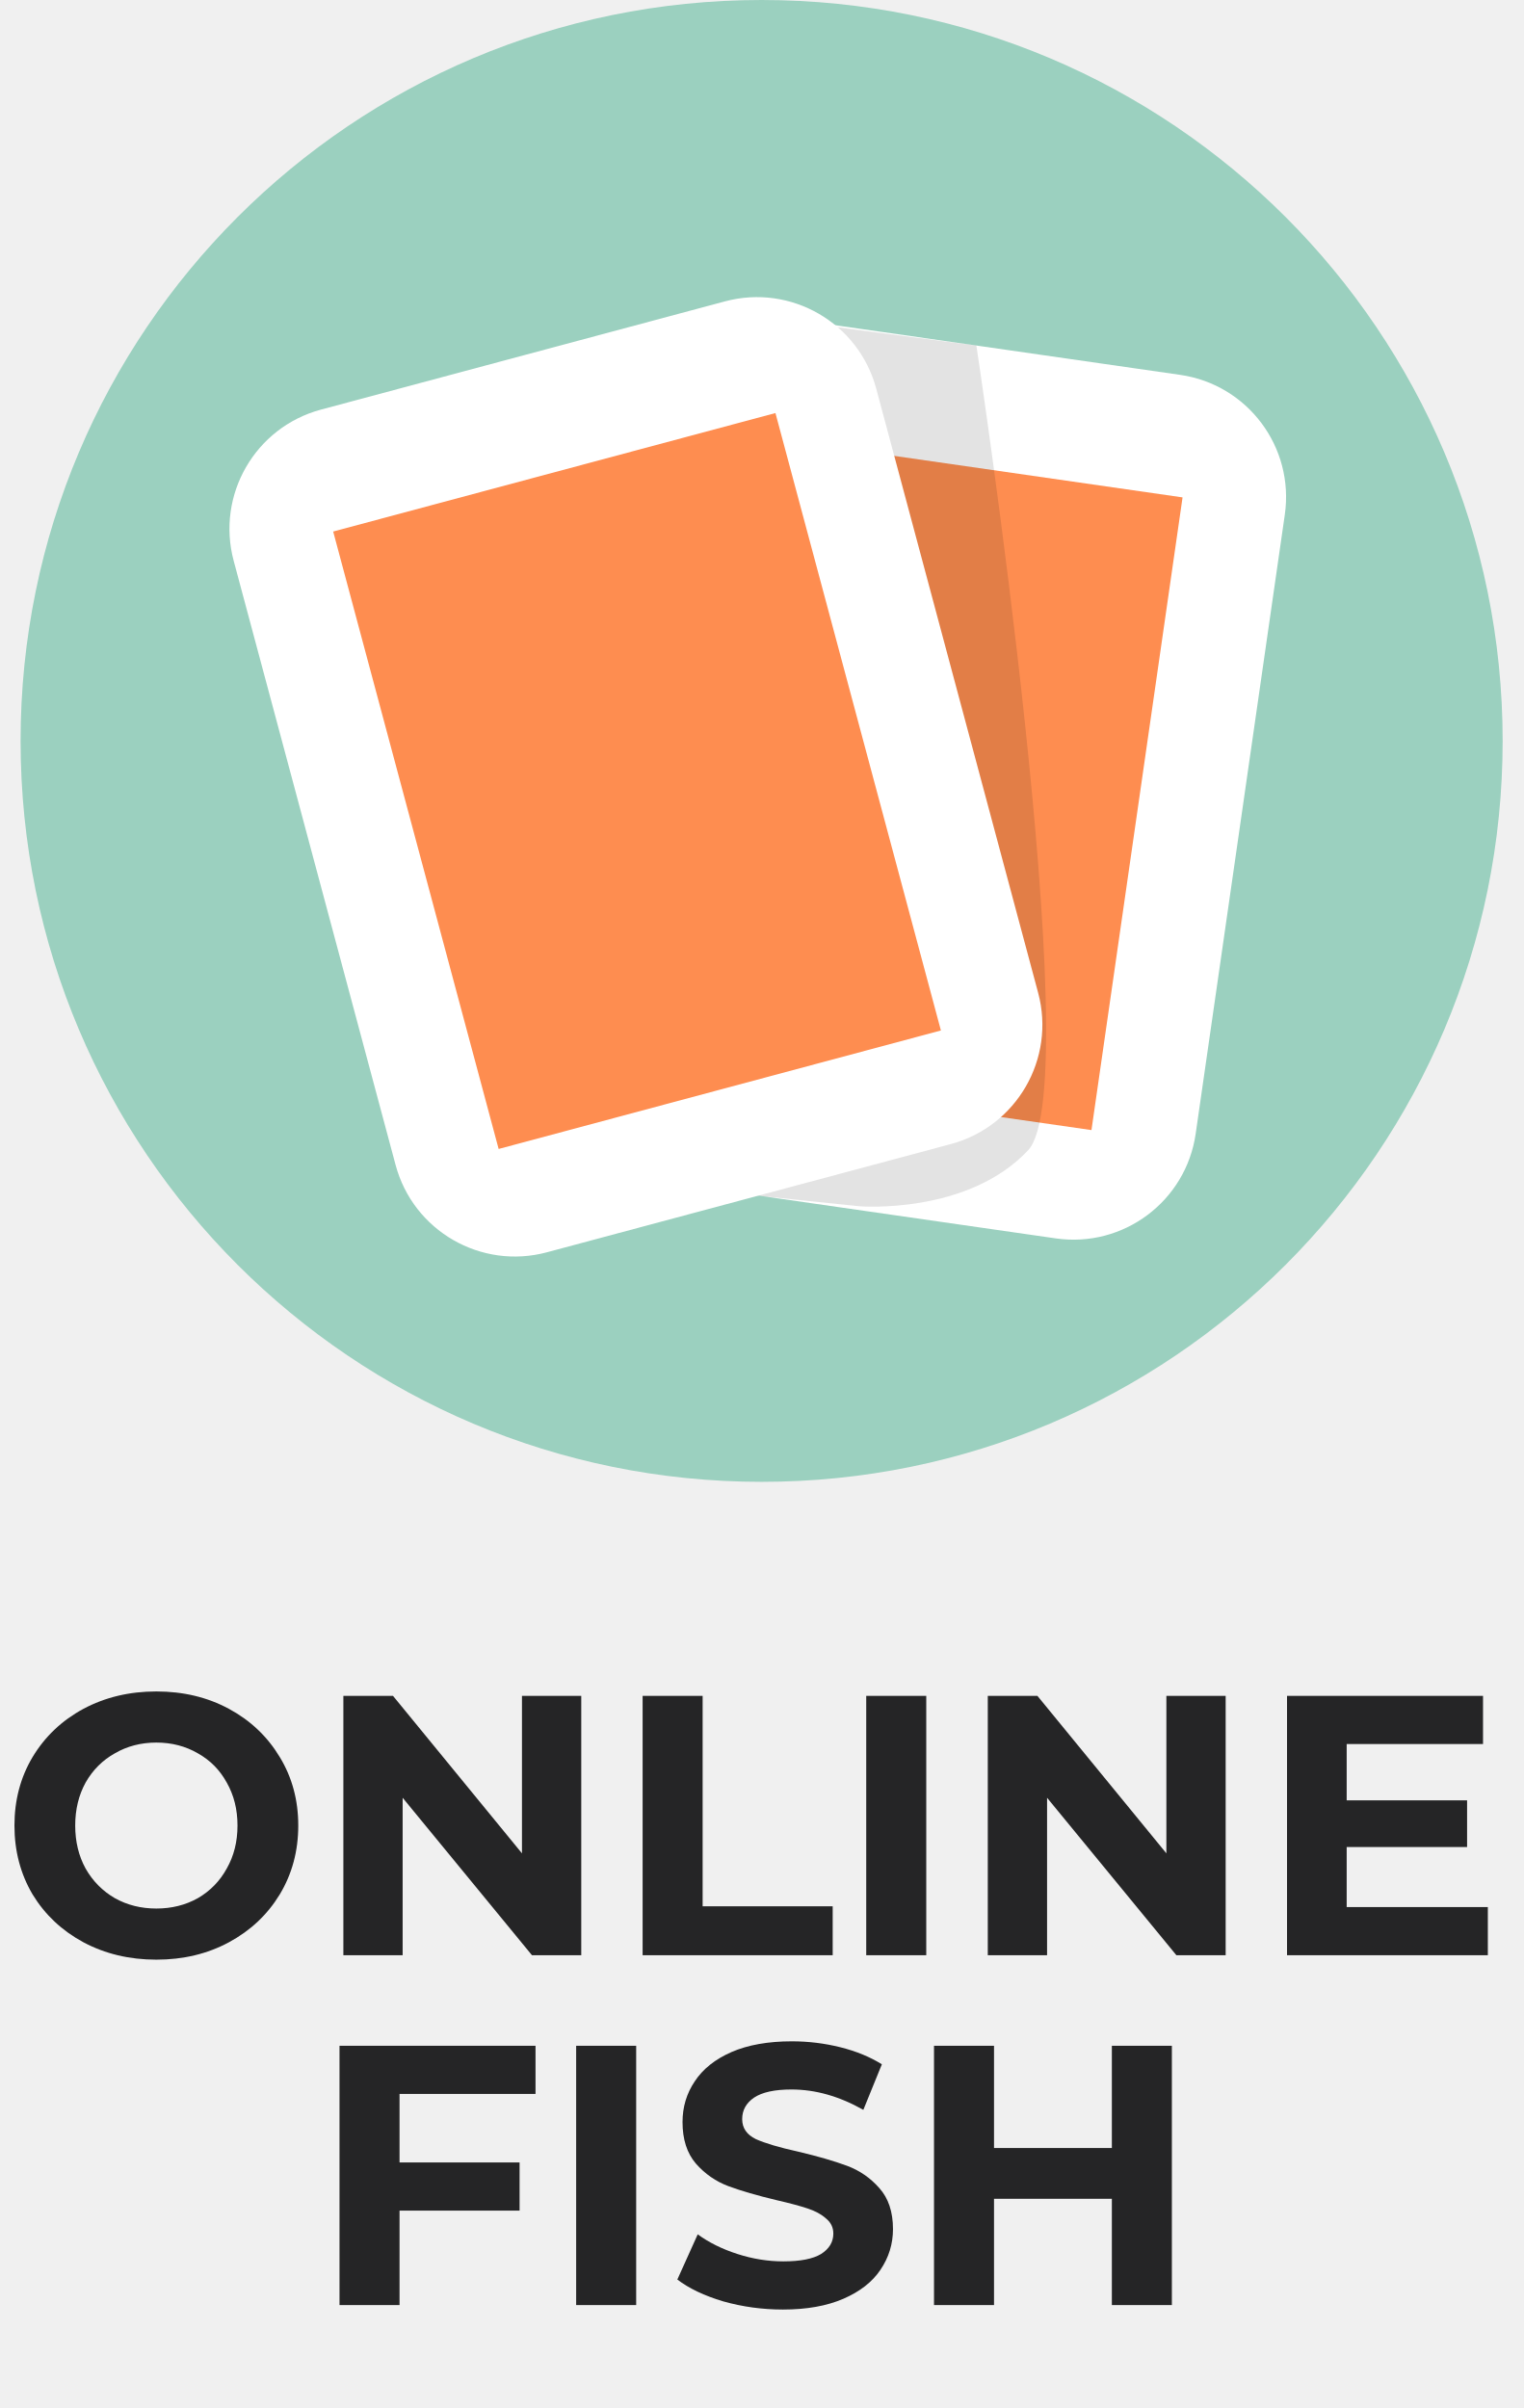
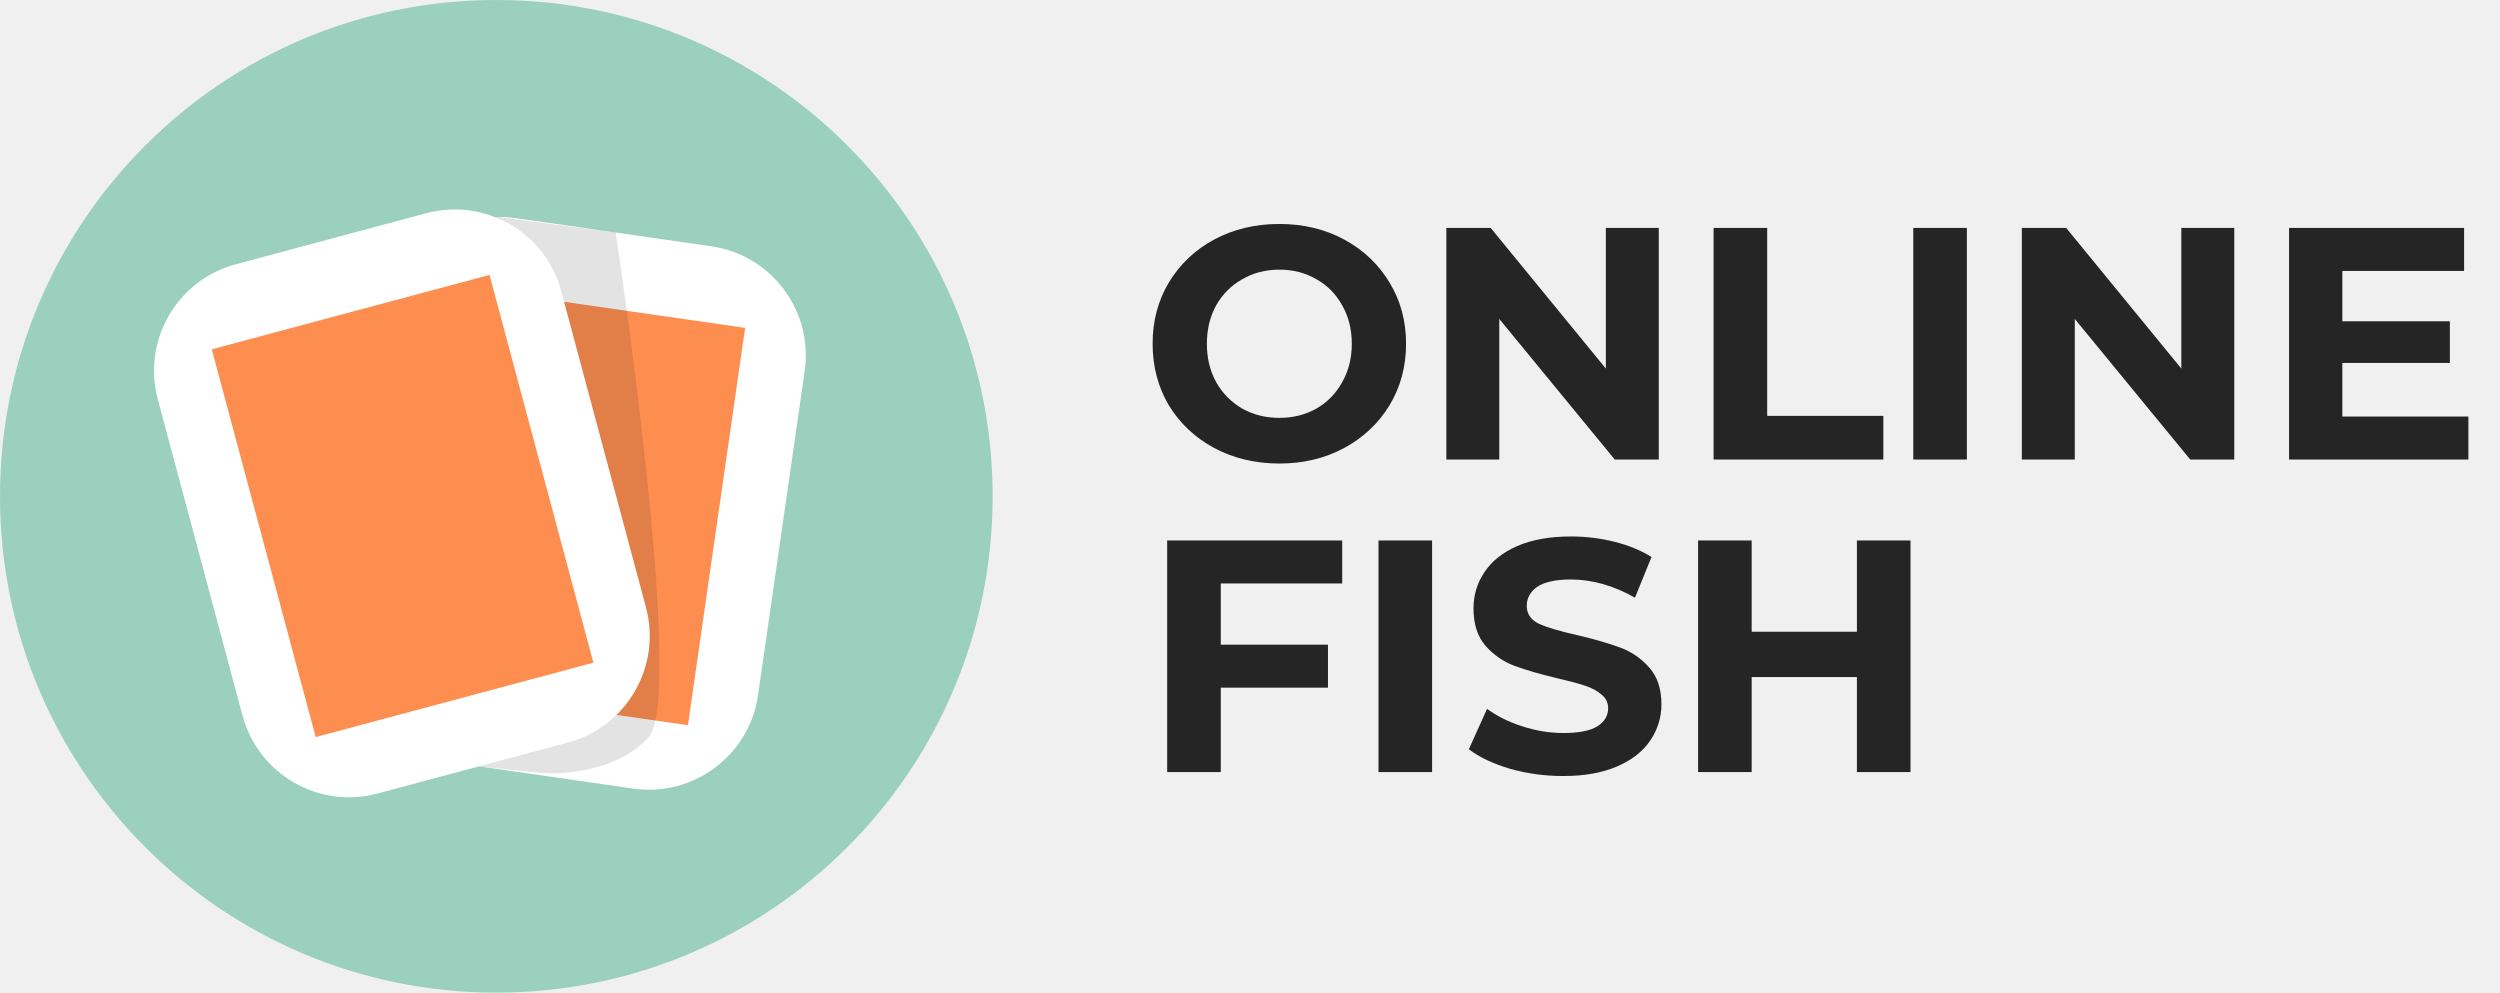
- <svg xmlns="http://www.w3.org/2000/svg" width="74" height="117" viewBox="0 0 74 117" fill="none">
-   <circle cx="37" cy="36" r="36" fill="#9BD0BF" />
-   <rect x="31.285" y="14.464" width="32.317" height="42.39" rx="6" transform="rotate(8.19145 31.2851 14.4644)" fill="white" />
-   <rect x="35.433" y="20.998" width="22.244" height="31.058" transform="rotate(8.19145 35.433 20.998)" fill="#FE8D50" />
-   <path d="M41.768 58.611C41.768 58.611 47.014 59.031 49.952 55.883C52.89 52.736 47.434 16.791 47.434 16.791L36.732 15.381L29.597 57.352L41.768 58.611Z" fill="black" fill-opacity="0.11" />
-   <rect x="9.8" y="21.454" width="32.317" height="42.39" rx="6" transform="rotate(-15 9.8 21.4539)" fill="white" />
-   <rect x="16.186" y="25.826" width="22.244" height="31.058" transform="rotate(-15 16.1857 25.8262)" fill="#FE8D50" />
-   <path d="M19.41 101.74V105.07H25.242V107.41H19.41V112H16.494V99.4H26.016V101.74H19.41ZM27.99 99.4H30.906V112H27.99V99.4ZM38.036 112.216C37.04 112.216 36.074 112.084 35.138 111.82C34.214 111.544 33.47 111.19 32.906 110.758L33.896 108.562C34.436 108.958 35.078 109.276 35.822 109.516C36.566 109.756 37.31 109.876 38.054 109.876C38.882 109.876 39.494 109.756 39.89 109.516C40.286 109.264 40.484 108.934 40.484 108.526C40.484 108.226 40.364 107.98 40.124 107.788C39.896 107.584 39.596 107.422 39.224 107.302C38.864 107.182 38.372 107.05 37.748 106.906C36.788 106.678 36.002 106.45 35.39 106.222C34.778 105.994 34.25 105.628 33.806 105.124C33.374 104.62 33.158 103.948 33.158 103.108C33.158 102.376 33.356 101.716 33.752 101.128C34.148 100.528 34.742 100.054 35.534 99.706C36.338 99.358 37.316 99.184 38.468 99.184C39.272 99.184 40.058 99.28 40.826 99.472C41.594 99.664 42.266 99.94 42.842 100.3L41.942 102.514C40.778 101.854 39.614 101.524 38.45 101.524C37.634 101.524 37.028 101.656 36.632 101.92C36.248 102.184 36.056 102.532 36.056 102.964C36.056 103.396 36.278 103.72 36.722 103.936C37.178 104.14 37.868 104.344 38.792 104.548C39.752 104.776 40.538 105.004 41.15 105.232C41.762 105.46 42.284 105.82 42.716 106.312C43.16 106.804 43.382 107.47 43.382 108.31C43.382 109.03 43.178 109.69 42.77 110.29C42.374 110.878 41.774 111.346 40.97 111.694C40.166 112.042 39.188 112.216 38.036 112.216ZM56.931 99.4V112H54.015V106.834H48.291V112H45.375V99.4H48.291V104.368H54.015V99.4H56.931Z" fill="#252526" />
-   <path d="M7.596 95.216C6.288 95.216 5.106 94.934 4.05 94.37C3.006 93.806 2.184 93.032 1.584 92.048C0.996 91.052 0.702 89.936 0.702 88.7C0.702 87.464 0.996 86.354 1.584 85.37C2.184 84.374 3.006 83.594 4.05 83.03C5.106 82.466 6.288 82.184 7.596 82.184C8.904 82.184 10.08 82.466 11.124 83.03C12.168 83.594 12.99 84.374 13.59 85.37C14.19 86.354 14.49 87.464 14.49 88.7C14.49 89.936 14.19 91.052 13.59 92.048C12.99 93.032 12.168 93.806 11.124 94.37C10.08 94.934 8.904 95.216 7.596 95.216ZM7.596 92.732C8.34 92.732 9.012 92.564 9.612 92.228C10.212 91.88 10.68 91.4 11.016 90.788C11.364 90.176 11.538 89.48 11.538 88.7C11.538 87.92 11.364 87.224 11.016 86.612C10.68 86 10.212 85.526 9.612 85.19C9.012 84.842 8.34 84.668 7.596 84.668C6.852 84.668 6.18 84.842 5.58 85.19C4.98 85.526 4.506 86 4.158 86.612C3.822 87.224 3.654 87.92 3.654 88.7C3.654 89.48 3.822 90.176 4.158 90.788C4.506 91.4 4.98 91.88 5.58 92.228C6.18 92.564 6.852 92.732 7.596 92.732ZM28.238 82.4V95H25.843L19.561 87.35V95H16.681V82.4H19.093L25.358 90.05V82.4H28.238ZM31.219 82.4H34.135V92.624H40.453V95H31.219V82.4ZM42.082 82.4H44.998V95H42.082V82.4ZM59.544 82.4V95H57.15L50.868 87.35V95H47.988V82.4H50.4L56.664 90.05V82.4H59.544ZM72.281 92.66V95H62.525V82.4H72.047V84.74H65.423V87.476H71.273V89.744H65.423V92.66H72.281Z" fill="#252526" />
+ <svg xmlns="http://www.w3.org/2000/svg" width="136" height="54" viewBox="0 0 136 54" fill="none">
+   <circle cx="27" cy="27" r="27" fill="#9BD0BF" />
+   <rect x="22.138" y="11.014" width="22.723" height="29.806" rx="6" transform="rotate(8.19145 22.1379 11.0142)" fill="white" />
+   <rect x="25.054" y="15.608" width="15.641" height="21.838" transform="rotate(8.19145 25.0544 15.6082)" fill="#FE8D50" />
+   <path d="M29.509 42.055C29.509 42.055 33.198 42.35 35.263 40.137C37.329 37.923 33.493 12.649 33.493 12.649L25.968 11.659L20.951 41.169L29.509 42.055Z" fill="black" fill-opacity="0.11" />
+   <rect x="7.031" y="15.929" width="22.723" height="29.806" rx="6" transform="rotate(-15 7.03127 15.9287)" fill="white" />
+   <rect x="11.521" y="19.003" width="15.641" height="21.838" transform="rotate(-15 11.5212 19.0027)" fill="#FE8D50" />
+   <path d="M66.41 31.74V35.07H72.242V37.41H66.41V42H63.494V29.4H73.016V31.74H66.41ZM74.99 29.4H77.906V42H74.99V29.4ZM85.036 42.216C84.04 42.216 83.074 42.084 82.138 41.82C81.214 41.544 80.47 41.19 79.906 40.758L80.896 38.562C81.436 38.958 82.078 39.276 82.822 39.516C83.566 39.756 84.31 39.876 85.054 39.876C85.882 39.876 86.494 39.756 86.89 39.516C87.286 39.264 87.484 38.934 87.484 38.526C87.484 38.226 87.364 37.98 87.124 37.788C86.896 37.584 86.596 37.422 86.224 37.302C85.864 37.182 85.372 37.05 84.748 36.906C83.788 36.678 83.002 36.45 82.39 36.222C81.778 35.994 81.25 35.628 80.806 35.124C80.374 34.62 80.158 33.948 80.158 33.108C80.158 32.376 80.356 31.716 80.752 31.128C81.148 30.528 81.742 30.054 82.534 29.706C83.338 29.358 84.316 29.184 85.468 29.184C86.272 29.184 87.058 29.28 87.826 29.472C88.594 29.664 89.266 29.94 89.842 30.3L88.942 32.514C87.778 31.854 86.614 31.524 85.45 31.524C84.634 31.524 84.028 31.656 83.632 31.92C83.248 32.184 83.056 32.532 83.056 32.964C83.056 33.396 83.278 33.72 83.722 33.936C84.178 34.14 84.868 34.344 85.792 34.548C86.752 34.776 87.538 35.004 88.15 35.232C88.762 35.46 89.284 35.82 89.716 36.312C90.16 36.804 90.382 37.47 90.382 38.31C90.382 39.03 90.178 39.69 89.77 40.29C89.374 40.878 88.774 41.346 87.97 41.694C87.166 42.042 86.188 42.216 85.036 42.216ZM103.931 29.4V42H101.015V36.834H95.291V42H92.375V29.4H95.291V34.368H101.015V29.4H103.931Z" fill="#252526" />
+   <path d="M69.596 25.216C68.288 25.216 67.106 24.934 66.05 24.37C65.006 23.806 64.184 23.032 63.584 22.048C62.996 21.052 62.702 19.936 62.702 18.7C62.702 17.464 62.996 16.354 63.584 15.37C64.184 14.374 65.006 13.594 66.05 13.03C67.106 12.466 68.288 12.184 69.596 12.184C70.904 12.184 72.08 12.466 73.124 13.03C74.168 13.594 74.99 14.374 75.59 15.37C76.19 16.354 76.49 17.464 76.49 18.7C76.49 19.936 76.19 21.052 75.59 22.048C74.99 23.032 74.168 23.806 73.124 24.37C72.08 24.934 70.904 25.216 69.596 25.216ZM69.596 22.732C70.34 22.732 71.012 22.564 71.612 22.228C72.212 21.88 72.68 21.4 73.016 20.788C73.364 20.176 73.538 19.48 73.538 18.7C73.538 17.92 73.364 17.224 73.016 16.612C72.68 16 72.212 15.526 71.612 15.19C71.012 14.842 70.34 14.668 69.596 14.668C68.852 14.668 68.18 14.842 67.58 15.19C66.98 15.526 66.506 16 66.158 16.612C65.822 17.224 65.654 17.92 65.654 18.7C65.654 19.48 65.822 20.176 66.158 20.788C66.506 21.4 66.98 21.88 67.58 22.228C68.18 22.564 68.852 22.732 69.596 22.732ZM90.237 12.4V25H87.844L81.561 17.35V25H78.681V12.4H81.094L87.358 20.05V12.4H90.237ZM93.219 12.4H96.135V22.624H102.453V25H93.219V12.4ZM104.082 12.4H106.998V25H104.082V12.4ZM121.544 12.4V25H119.15L112.868 17.35V25H109.988V12.4H112.4L118.664 20.05V12.4H121.544ZM134.281 22.66V25H124.525V12.4H134.047V14.74H127.423V17.476H133.273V19.744H127.423V22.66H134.281Z" fill="#252526" />
</svg>
